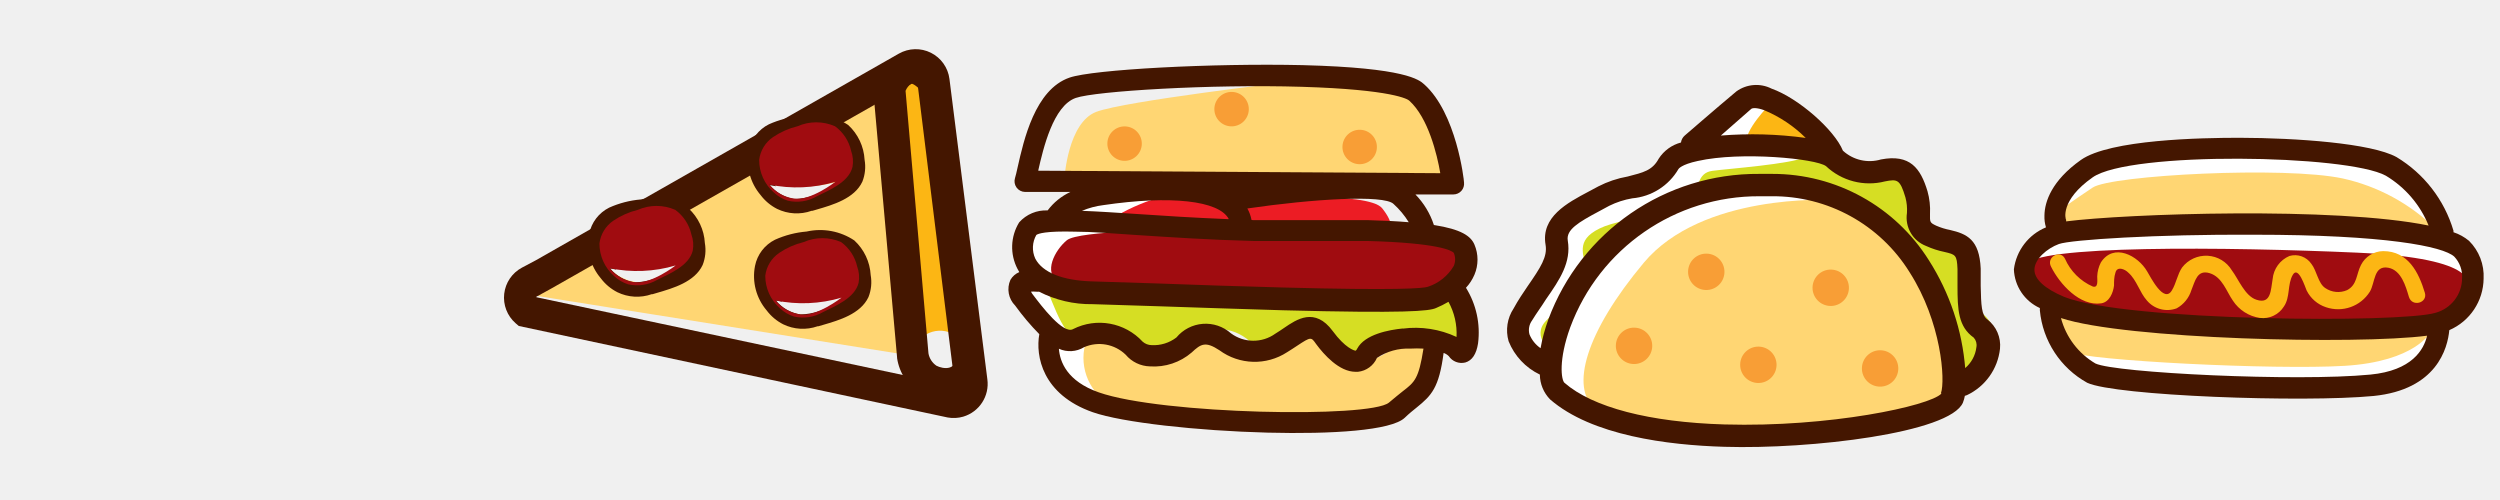
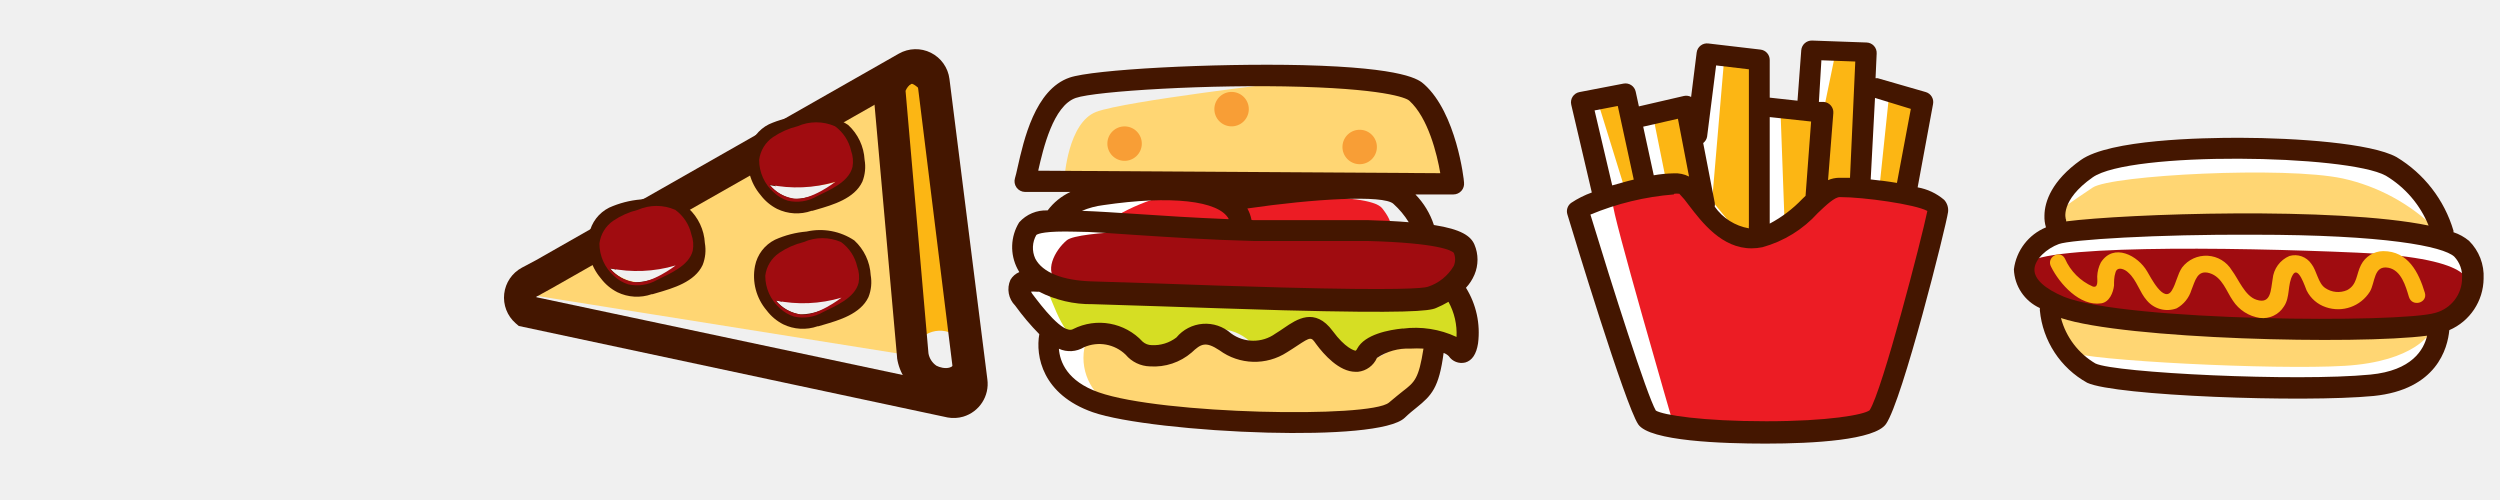
<svg xmlns="http://www.w3.org/2000/svg" viewBox="0 0 180 36">
  <defs>
-     <style>.a{fill:#fff;}.b{fill:#ffd673;}.c{fill:#a00c10;}.d{fill:#441600;}.e{fill:#fcb614;}.f{fill:#d6de23;}.g{fill:#f89e36;}.h{fill:#ec1c24;}.i{fill:none;}</style>
+     <style>.a{fill:#fff;}.b{fill:#ffd673;}.c{fill:#a00c10;}.d{fill:#441600;}.e{fill:#fcb614;}.f{fill:#ec1c24;}.g{fill:#d6de23;}.h{fill:#f89e36;}.i{fill:none;}</style>
  </defs>
  <polyline class="a" points="149 13 148 17 146 19 147 22 148 24 150 27 159 28 169 28 173 27 175 25 176 24 177.78 20.21 177 18 176 17 174 14 172 12 163 11 152 11 149 13" />
  <path class="b" d="M175.35,16.46a13.76,13.76,0,0,0-6.67-3.61c-4.17-.9-16.65-.24-18,.65s-3,2.08-3,2.08l.31,1.26s15.92-.72,20.41-.43A45.6,45.6,0,0,0,175.35,16.46Z" />
  <path class="b" d="M175,23.91s-1.07,2.12-6.18,2.43-18.59-.38-19.8-1-2-3.11-2-3.11,10.29,1.54,15,1.53S175,23.91,175,23.91Z" />
  <path class="c" d="M177.61,20.6s1.27-2-7.92-2.41-23.49-.58-23.83.94a2.53,2.53,0,0,0,1.07,2.47s12.73,2,17.84,1.9,9.91.1,11.77-.68S177.61,20.6,177.61,20.6Z" />
  <path class="d" d="M176.35,23.77a4.09,4.09,0,0,0,2.47-3.71,3.57,3.57,0,0,0-1.05-2.72,3.46,3.46,0,0,0-1.12-.62.76.76,0,0,0,0-.11,9.25,9.25,0,0,0-4.1-5.3c-1.81-1-7.22-1.38-11.3-1.39-2.74,0-9.34.12-11.43,1.6s-2.61,3-2.62,4a2.56,2.56,0,0,0,.11.85A3.78,3.78,0,0,0,145,19.39a3.19,3.19,0,0,0,1.87,2.79.77.77,0,0,0,0,.17,6.67,6.67,0,0,0,3.41,5.21c2,.94,15.55,1.44,20.62.95C175.45,28.05,176.23,25.07,176.35,23.77Zm-25.68-11c2.68-1.89,18.33-1.65,21.11-.12a7.47,7.47,0,0,1,3.08,3.59c-6.7-1.38-21.83-.85-26.1-.3a.76.76,0,0,0,0-.11C148.71,15.77,148.31,14.43,150.67,12.77Zm-4.19,6.65c0-.76.91-1.54,1.76-1.85s7.07-.71,14.06-.67c9.42,0,13.62.84,14.41,1.58a2.08,2.08,0,0,1,.56,1.56,2.59,2.59,0,0,1-1.91,2.48c-2.46.76-22.36.62-26.75-1.15C147.23,20.79,146.47,20.1,146.48,19.42Zm4.39,6.75a5.38,5.38,0,0,1-2.48-3.27c4.61,1.53,21.32,1.93,26.36,1.27-.23,1-1.08,2.51-4.08,2.8C165.34,27.49,152.28,26.85,150.87,26.17Z" />
  <path class="e" d="M160.77,21.65a2.82,2.82,0,0,0,1.93,1.24,1.78,1.78,0,0,0,1.74-.82c.47-.68.24-1.59.64-2.28s.89.89,1,1.13a2.39,2.39,0,0,0,1.39,1.2A2.7,2.7,0,0,0,170.63,21c.39-.65.26-1.93,1.34-1.72.92.18,1.24,1.32,1.47,2.09s1.37.44,1.15-.29c-.44-1.46-1.2-3-3-3a1.82,1.82,0,0,0-1.6,1c-.35.68-.26,1.42-1,1.81a1.63,1.63,0,0,1-1.57-.15c-.52-.34-.61-1.25-1-1.74a1.43,1.43,0,0,0-1.58-.57,2,2,0,0,0-1.21,1.66c-.14.75-.09,1.85-1.17,1.49-.83-.27-1.28-1.47-1.77-2.12a2.17,2.17,0,0,0-3.58-.2c-.34.5-.42,1.13-.73,1.64-.58,1-1.56-1-1.78-1.35-.66-1.15-2.42-2.09-3.34-.65a2.38,2.38,0,0,0-.26,1c0,.3.09.85-.32.73a3.89,3.89,0,0,1-2-2c-.34-.69-1.38-.11-1,.58.62,1.24,2.07,2.86,3.61,2.63.59-.09.86-.77.92-1.28,0-.31,0-.62.1-.92.11-.49.67-.28.94,0,.59.52.8,1.41,1.33,2a1.92,1.92,0,0,0,2.14.56,2.25,2.25,0,0,0,1.06-1.31c.27-.65.41-1.5,1.32-1.22S160.31,21,160.77,21.65Z" />
-   <polygon class="a" points="115 30 116 26 122 17 127 15 131 15 131 14 129 12 131.38 11.38 128 9 127 7 123 9 119 13 112 16 111 21 109 24 110 26 115 30" />
-   <path class="b" d="M131.74,14.4s-9.19-.5-13.39,4.52-5.31,9-3.5,10.52S126,31.1,129.92,31.11a31.77,31.77,0,0,0,10.57-2.46C141.3,28.17,138.51,15.37,131.74,14.4Z" />
-   <path class="e" d="M127.46,7.48s-1.92,1.91-1.73,2.91,5.26,0,5.26,0" />
-   <path class="f" d="M111.8,25.41s-1.61-1.14-.48-2.32,2.93-2.54,2.85-3.64-.81-2.11,1-3,6.61-1.11,6.85-2,.17-2,1.27-2.15,5.71-.48,6.71-1,3.35,1.53,5.11,1.25,2.66-.91,2.94.64-.63,2.72,1,3.65,2.73.19,2.79,1.84-.64,3,.44,3.63a2.23,2.23,0,0,1,1.11,3c-.47,1.19-1.06,2.38-1.06,2.38a2.65,2.65,0,0,1-1.36-2,16.6,16.6,0,0,0-6.25-10.71c-5.45-4.55-16.56.48-18.92,2.6S111.8,25.41,111.8,25.41Z" />
-   <path class="d" d="M143.09,23c-.42-.3-.45-1-.48-2.42,0-.38,0-.79,0-1.24-.09-2.1-1-2.5-2.2-2.78a4.69,4.69,0,0,1-1-.31c-.46-.22-.46-.24-.45-.86a5,5,0,0,0-.18-1.62c-.5-1.66-1.26-2.69-3.35-2.29a2.85,2.85,0,0,1-2.74-.63c-.6-1.48-3.17-3.77-5.14-4.47a2.44,2.44,0,0,0-2.53.2c-1.51,1.26-3.7,3.17-3.72,3.18a.81.81,0,0,0-.27.5,2.74,2.74,0,0,0-1.6,1.16c-.46.86-1.12,1-2.24,1.29a7.43,7.43,0,0,0-2.11.71l-.71.38c-1.53.81-3.43,1.82-3.09,3.82.15.86-.35,1.63-1.3,3-.32.47-.68,1-1,1.59a2.84,2.84,0,0,0-.36,2.36,4.52,4.52,0,0,0,2.25,2.4,2.58,2.58,0,0,0,.74,1.79c3,2.6,8.46,3.29,12.55,3.41,6.22.19,16.24-1,17.17-3.18a2.59,2.59,0,0,0,.14-.49l.15-.05A4.19,4.19,0,0,0,144,25.11,2.36,2.36,0,0,0,143.09,23Zm-17-15.16c.1-.08.43-.09.92.09a9.32,9.32,0,0,1,3,2,28.28,28.28,0,0,0-6.11-.17Zm13.69,20.5c-.84.89-8.07,2.44-15.62,2.22-5.4-.16-9.49-1.23-11.52-3-.23-.21-.44-1.64.42-4a14.46,14.46,0,0,1,13.64-9.43h.85a11.57,11.57,0,0,1,9.94,5.47C139.79,23.19,140.07,27.39,139.75,28.3Zm1.72-1.77a17,17,0,0,0-2.62-7.83,13.28,13.28,0,0,0-11.27-6.22h-.94A16.06,16.06,0,0,0,111.48,23a12.54,12.54,0,0,0-.56,2.07,2.23,2.23,0,0,1-.8-1,1.18,1.18,0,0,1,.19-1c.34-.56.68-1,1-1.52,1-1.43,1.83-2.67,1.57-4.23-.13-.78.76-1.31,2.24-2.1l.74-.4a6,6,0,0,1,1.66-.54,4.28,4.28,0,0,0,3.33-2.11s.18-.32,1.39-.58c3.13-.7,8.5-.17,9.23.37a4.54,4.54,0,0,0,4.25,1.1c.88-.17,1.08-.16,1.47,1.15a3.43,3.43,0,0,1,.11,1.13,2.19,2.19,0,0,0,1.38,2.37,6.17,6.17,0,0,0,1.32.43c.8.19.9.21.94,1.24,0,.44,0,.84,0,1.2,0,1.71.05,2.94,1.17,3.73a.8.8,0,0,1,.19.69A2.32,2.32,0,0,1,141.47,26.52Z" />
-   <circle class="g" cx="117.65" cy="24.89" r="1.31" transform="translate(89.2 141.74) rotate(-88.26)" />
-   <circle class="g" cx="126.59" cy="26.26" r="1.31" transform="translate(96.51 152) rotate(-88.26)" />
-   <circle class="g" cx="122.85" cy="19.57" r="1.31" transform="translate(99.56 141.77) rotate(-88.26)" />
-   <circle class="g" cx="131.8" cy="20.72" r="1.31" transform="translate(107.1 151.83) rotate(-88.26)" />
-   <circle class="g" cx="135.35" cy="26.53" r="1.31" transform="translate(104.74 161.01) rotate(-88.26)" />
  <path class="b" d="M63,6.29l-24.44,15L65.7,25.62,64.06,6.77Zm-17.29,14a3.27,3.27,0,0,1-2-1.16,11.34,11.34,0,0,0,5.53-.24S47,20.57,45.67,20.33ZM57.6,22.64a3.27,3.27,0,0,1-2-1.16,11.34,11.34,0,0,0,5.53-.24S59,22.88,57.6,22.64Zm-.46-8.29a3.27,3.27,0,0,1-2-1.16A11.34,11.34,0,0,0,60.66,13S58.49,14.59,57.14,14.35Z" />
  <path class="e" d="M66,24.73a2,2,0,0,1,3.26-.15C70.95,26.42,66.74,6,66.74,6l-1.13-.67L64.48,6.4Z" />
  <path class="d" d="M69.34,28.57a3.91,3.91,0,0,1-3-.18,3.65,3.65,0,0,1-1.75-2.61v-.05L62.85,6.25,62.93,6a3.43,3.43,0,0,1,2.2-2.23A3.11,3.11,0,0,1,68.06,5l-1.7,1.57c-.5-.54-.75-.56-.75-.55h0a1.2,1.2,0,0,0-.41.52l1.65,18.91a1.37,1.37,0,0,0,.57.88c.43.23,1.7.5,1.41-1.18l1.73,2.92A8.11,8.11,0,0,1,69.34,28.57Z" />
  <path class="d" d="M69.35,30a2.45,2.45,0,0,1-1.11.06L37.35,23.47l-.23-.2a2.45,2.45,0,0,1,.46-4l1-.53L64.72,3.86a2.45,2.45,0,0,1,3.64,1.82l2.73,21.63A2.46,2.46,0,0,1,69.35,30Zm-30.73-8.6,30.06,6.38h0l.06,0a.13.13,0,0,0,0-.11L66.06,6a.13.13,0,0,0-.07-.1.13.13,0,0,0-.13,0L39.7,20.77l-1,.55A.13.13,0,0,0,38.61,21.38Z" />
  <path class="d" d="M49.57,15h0a4.44,4.44,0,0,0-3.43-.64,7,7,0,0,0-2.28.59,2.69,2.69,0,0,0-1.44,1.89,3.81,3.81,0,0,0,.84,3.2,3.45,3.45,0,0,0,1.19,1,3.22,3.22,0,0,0,2.48.14l.06,0,.34-.1c1.13-.33,2.69-.78,3.26-2a2.91,2.91,0,0,0,.16-1.58A3.67,3.67,0,0,0,49.57,15Zm0,2.57a1.71,1.71,0,0,1-.06.91,2.12,2.12,0,0,1-1.16.92,4.58,4.58,0,0,1-2.66.93,2.86,2.86,0,0,1-1.76-1l.45.08-.12-.14a2.6,2.6,0,0,1-.61-2.12,1.46,1.46,0,0,1,.8-1.1,3.58,3.58,0,0,1,.6-.23,8.14,8.14,0,0,1,1.29-.24,3.35,3.35,0,0,1,2.5.37A2.56,2.56,0,0,1,49.52,17.55Z" />
  <path class="c" d="M48.62,15.11a3.36,3.36,0,0,0-2.7,0,5.48,5.48,0,0,0-1.76.78,2.33,2.33,0,0,0-1,1.64,3.11,3.11,0,0,0,1.06,2.35,2.61,2.61,0,0,0,1,.59,2.88,2.88,0,0,0,2.1-.32c.88-.44,2.29-1,2.56-2.11a2.23,2.23,0,0,0-.1-1.16A3,3,0,0,0,48.62,15.11Zm-3,5.2a2.81,2.81,0,0,1-1.73-1,9.75,9.75,0,0,0,4.76-.2S46.83,20.52,45.66,20.31Z" />
  <path class="d" d="M61.07,9h0a4.44,4.44,0,0,0-3.43-.64,7,7,0,0,0-2.28.59,2.69,2.69,0,0,0-1.44,1.89,3.81,3.81,0,0,0,.84,3.2,3.45,3.45,0,0,0,1.19,1,3.22,3.22,0,0,0,2.48.14l.06,0,.34-.1c1.13-.33,2.69-.78,3.26-2a2.91,2.91,0,0,0,.16-1.58A3.67,3.67,0,0,0,61.07,9Zm0,2.57a1.71,1.71,0,0,1-.06.91,2.12,2.12,0,0,1-1.16.92,4.58,4.58,0,0,1-2.66.93,2.86,2.86,0,0,1-1.76-1l.45.08-.12-.14a2.6,2.6,0,0,1-.61-2.12,1.46,1.46,0,0,1,.8-1.1,3.58,3.58,0,0,1,.6-.23,8.14,8.14,0,0,1,1.29-.24,3.35,3.35,0,0,1,2.5.37A2.56,2.56,0,0,1,61,11.54Z" />
  <path class="c" d="M60.12,9.09a3.36,3.36,0,0,0-2.7,0,5.48,5.48,0,0,0-1.76.78,2.33,2.33,0,0,0-1,1.64,3.11,3.11,0,0,0,1.06,2.35,2.61,2.61,0,0,0,1,.59,2.88,2.88,0,0,0,2.1-.32c.88-.44,2.29-1,2.56-2.11a2.23,2.23,0,0,0-.1-1.16A3,3,0,0,0,60.12,9.09Zm-3,5.2a2.81,2.81,0,0,1-1.73-1,9.75,9.75,0,0,0,4.76-.2S58.33,14.5,57.16,14.29Z" />
  <path class="d" d="M61.51,17.31h0a4.44,4.44,0,0,0-3.43-.64,7,7,0,0,0-2.28.59,2.69,2.69,0,0,0-1.44,1.89,3.81,3.81,0,0,0,.84,3.2,3.45,3.45,0,0,0,1.19,1,3.22,3.22,0,0,0,2.48.14l.06,0,.34-.1c1.13-.33,2.69-.78,3.26-2a2.91,2.91,0,0,0,.16-1.58A3.67,3.67,0,0,0,61.51,17.31Zm0,2.57a1.71,1.71,0,0,1-.06.91,2.12,2.12,0,0,1-1.16.92,4.58,4.58,0,0,1-2.66.93,2.86,2.86,0,0,1-1.76-1l.45.08-.12-.14a2.6,2.6,0,0,1-.61-2.12,1.46,1.46,0,0,1,.8-1.1,3.58,3.58,0,0,1,.6-.23,8.14,8.14,0,0,1,1.29-.24,3.35,3.35,0,0,1,2.5.37A2.56,2.56,0,0,1,61.46,19.88Z" />
  <path class="c" d="M60.56,17.43a3.36,3.36,0,0,0-2.7,0,5.48,5.48,0,0,0-1.76.78,2.33,2.33,0,0,0-1,1.64,3.11,3.11,0,0,0,1.06,2.35,2.61,2.61,0,0,0,1,.59,2.88,2.88,0,0,0,2.1-.32c.88-.44,2.29-1,2.56-2.11a2.23,2.23,0,0,0-.1-1.16A3,3,0,0,0,60.56,17.43Zm-3,5.2a2.81,2.81,0,0,1-1.73-1,9.75,9.75,0,0,0,4.76-.2S58.77,22.84,57.6,22.64Z" />
  <polygon class="a" points="79 13 83.58 14.2 84 16 77 19 77 21.7 79 26 80 28 80 29 76 27 75 24 74 21 74 19 74 17 75 16 79 13" />
  <path class="b" d="M92.52,5.93S81,7.28,78.94,8.05s-2.3,4.79-2.3,4.79l28,.39s-.38-4.42-2-6S93.68,5.24,92.52,5.93Z" />
  <path class="b" d="M78.07,25.08a3.9,3.9,0,0,0,2.37,4.3c3,1.21,17.19,1.21,18.68.7a17.86,17.86,0,0,0,3-1.47l1.34-3.79s-1.84-.87-3.1.12A3.41,3.41,0,0,1,97.78,26c-.83,0-2.94-2.14-3.56-2.26s-2.31,1.49-3.66,1.66S88.86,23.5,87.4,24s-1.7,1.71-3.56,1.77S78.76,22.51,78.07,25.08Z" />
-   <path class="h" d="M83.32,14.26a14.26,14.26,0,0,0-3.24,1.46c-.64.6,9.07.76,9.07.76A5,5,0,0,0,83.32,14.26Z" />
-   <path class="h" d="M90.24,14.34s8.28-.61,9.28.66.48,1.56.48,1.56L89.65,17S88.58,14.4,90.24,14.34Z" />
+   <path class="f" d="M83.32,14.26a14.26,14.26,0,0,0-3.24,1.46c-.64.6,9.07.76,9.07.76A5,5,0,0,0,83.32,14.26Z" />
+   <path class="f" d="M90.24,14.34s8.28-.61,9.28.66.48,1.56.48,1.56L89.65,17S88.58,14.4,90.24,14.34Z" />
  <path class="c" d="M84.81,16.58s-7.13,0-8,.72-1.71,2.33-.6,3,24.55,1.27,24.55,1.27a7.39,7.39,0,0,0,3.77-.71c1.54-.9,1.84-2.1.85-2.92S93.83,15.37,84.81,16.58Z" />
-   <path class="f" d="M75.1,20.45c.41.11,1.3,4,2.56,3.85s1.61-1.37,3.13-.19,3.58,1.44,4.74.33a3.44,3.44,0,0,1,4.44.12c1,1.06,3.62-.21,4.26-.82s1.53.56,2.55,1.41,1.64.66,2.38-.25,5-.46,5.75.27,1.6-.9,1.22-2.15a2.41,2.41,0,0,0-1.2-1.58l-10.34.45C91.69,22,75.1,20.45,75.1,20.45Z" />
+   <path class="g" d="M75.1,20.45c.41.11,1.3,4,2.56,3.85s1.61-1.37,3.13-.19,3.58,1.44,4.74.33a3.44,3.44,0,0,1,4.44.12c1,1.06,3.62-.21,4.26-.82s1.53.56,2.55,1.41,1.64.66,2.38-.25,5-.46,5.75.27,1.6-.9,1.22-2.15a2.41,2.41,0,0,0-1.2-1.58l-10.34.45C91.69,22,75.1,20.45,75.1,20.45Z" />
  <path class="d" d="M106.16,19.78a2.77,2.77,0,0,0,0-2.17c-.26-.61-.94-1.1-2.92-1.41a5.68,5.68,0,0,0-1.33-2.2l2.73,0a.77.77,0,0,0,.77-.86c0-.2-.55-5-2.87-7.07-.36-.32-1.31-1.19-8.74-1.38C87.32,4.54,78.68,5,77,5.59c-2.48.86-3.29,4.5-3.73,6.45-.07.33-.14.62-.19.78a.77.77,0,0,0,.72,1h0l3.27,0a4.34,4.34,0,0,0-1.64,1.33,2.58,2.58,0,0,0-2.05.86,3.39,3.39,0,0,0-.12,3.35l.13.23a1.33,1.33,0,0,0-.64.56A1.66,1.66,0,0,0,73.09,22a17.67,17.67,0,0,0,1.74,2.06c-.28,1.57.21,4.34,3.85,5.62,2.11.74,7.56,1.34,12.59,1.47,4.63.12,8.91-.15,9.87-1.07.32-.31.61-.54.86-.74,1.06-.86,1.61-1.4,1.94-3.93a1,1,0,0,1,.37.23,1.11,1.11,0,0,0,1.19.46c.49-.14.8-.6.92-1.38a6.11,6.11,0,0,0-.87-4A3.26,3.26,0,0,0,106.16,19.78Zm-17.7-4c-2.45-.1-4.69-.24-6.56-.37-1.53-.1-2.87-.19-4-.23a5.77,5.77,0,0,1,1.53-.41C84.31,14.05,87.75,14.45,88.46,15.75Zm1.65.06h0a2.67,2.67,0,0,0-.3-.83c4.72-.69,9.82-1,10.52-.33A6.06,6.06,0,0,1,101.43,16c-.83-.07-1.79-.12-2.93-.15-1.78,0-3.62,0-5.24,0-1.2,0-2.24,0-3,0ZM77.46,7.05c1.41-.49,9.71-1,16.27-.8s7.65.9,7.74,1c1.36,1.23,2,3.86,2.23,5.22l-28.95-.18C75.11,10.7,75.83,7.61,77.46,7.05Zm-2.83,9.86c.11-.08.62-.29,2.79-.23,1.19,0,2.67.13,4.39.24,2.33.15,5.24.35,8.43.43.77,0,1.82,0,3,0,1.61,0,3.43,0,5.19,0,5.2.14,6.09.7,6.24.85a1.19,1.19,0,0,1,0,.95,3.38,3.38,0,0,1-1.87,1.5c-.34.11-2.16.27-10.43.05-3.06-.08-6.35-.19-9-.29l-4.74-.15c-2.12-.06-3.57-.64-4.09-1.64A1.86,1.86,0,0,1,74.62,16.91ZM101,28.17c-.26.21-.59.47-1,.82-1.37,1.13-16.37.85-20.89-.74-2.28-.8-2.8-2.2-2.87-3.14A1.94,1.94,0,0,0,78.05,25a2.73,2.73,0,0,1,3,.54,2.36,2.36,0,0,0,1.75.84,4.17,4.17,0,0,0,3-1c.67-.63,1-.82,2-.16a4.28,4.28,0,0,0,4.87.14c.27-.16.51-.33.73-.47,1-.66,1-.63,1.36-.12.56.76,1.66,2,2.84,2h.17a1.69,1.69,0,0,0,1.37-1,4,4,0,0,1,2.4-.67,8.5,8.5,0,0,1,.95,0C102.15,27.27,101.86,27.51,101,28.17Zm0-4.52c-1,.1-2.73.42-3.28,1.45a.38.38,0,0,1-.11.15c-.11,0-.77-.21-1.65-1.41-1.29-1.75-2.61-.84-3.49-.24-.21.14-.42.29-.64.42A2.71,2.71,0,0,1,88.63,24a2.74,2.74,0,0,0-3.93.3,2.7,2.7,0,0,1-1.78.55,1,1,0,0,1-.65-.25,4.22,4.22,0,0,0-5-.91c-.71.42-2.28-1.65-2.95-2.54L74.23,21a2.06,2.06,0,0,1,.37,0,.78.78,0,0,0,.21,0,8.15,8.15,0,0,0,3.85.9l4.73.15c2.65.09,5.94.2,9,.29,8.8.23,10.51.06,11-.16a7.31,7.31,0,0,0,.9-.45,4.73,4.73,0,0,1,.58,2.53A7,7,0,0,0,101,23.66Z" />
-   <circle class="g" cx="80.97" cy="10.34" r="1.24" transform="translate(68.5 91.01) rotate(-88.49)" />
-   <circle class="g" cx="88.68" cy="7.86" r="1.24" transform="translate(78.48 96.3) rotate(-88.49)" />
-   <circle class="g" cx="97.91" cy="10.58" r="1.24" transform="translate(84.74 108.18) rotate(-88.49)" />
+   <circle class="h" cx="80.97" cy="10.34" r="1.24" transform="translate(68.5 91.01) rotate(-88.49)" />
+   <circle class="h" cx="88.68" cy="7.86" r="1.24" transform="translate(78.48 96.3) rotate(-88.49)" />
+   <circle class="h" cx="97.91" cy="10.58" r="1.24" transform="translate(84.74 108.18) rotate(-88.49)" />
  <rect class="i" width="180" height="36" />
+   <polygon class="a" points="121.63 30.63 119 30 114 15 117.03 14.25 115 13 114 8 117 7 118 9 121 8 123 6 123 4 126 5 127 8 130 8 131 4 134 4 135 6 137 7 135 17 121.63 30.63" />
+   <path class="e" d="M115,7.25" />
+   <polyline class="e" points="115.02 7.25 117.04 13.78 119.05 13.58 117.43 6.95" />
+   <polyline class="e" points="119.04 8.45 119.95 12.97 122.77 15.28 121.4 7.65" />
+   <polyline class="e" points="124.16 4.02 123.27 14.47 125.59 17.29 126.7 17.14 126.97 3.91" />
+   <path class="e" d="M128.19,7.83l.32,8.75a34.67,34.67,0,0,1,2.91-2.72l-.21-5.77" />
+   <path class="e" d="M134.36,3.7,134.53,14l-2.61-.2c-1.31.2-1-4-1-4l1.2-5.83" />
+   <polyline class="e" points="138.44 7.32 137.25 14.25 135.24 14.25 136.03 6.71" />
+   <path class="f" d="M116.14,14.69c-.2.23,4.35,15.88,4.35,15.88s6.64.19,10.15.38,4.52-.86,4.52-.86l4.19-15.45s-5.93-1.48-6.94-1.14-3.11,3.68-5.72,3.63-3.82-2.85-5.44-3.76S116.84,13.88,116.14,14.69Z" />
+   <path class="d" d="M127.13,31.94c3.5,0,7.85-.26,8.66-1.41,1.19-1.7,4.33-14.25,4.47-15.26a1.1,1.1,0,0,0-.28-.88,4,4,0,0,0-1.91-.9l1.11-6a.75.75,0,0,0-.52-.86l-3.47-1-.15,0,.08-1.78a.75.75,0,0,0-.73-.79l-3.92-.14a.76.76,0,0,0-.78.7l-.27,3.63-2-.22V4.32a.75.75,0,0,0-.67-.75L123,3.13a.75.75,0,0,0-.84.65l-.4,3.2a.75.75,0,0,0-.52-.07L118,7.66l-.23-1.06a.75.75,0,0,0-.88-.58l-3.17.61a.75.75,0,0,0-.59.91l1.48,6.32a6.82,6.82,0,0,0-1.49.75.75.75,0,0,0-.27.82c.42,1.4,4.16,13.71,5.1,15.12C118.77,31.77,124.05,31.94,127.13,31.94ZM137.58,7.84l-1,5.33c-.64-.11-1.3-.19-1.89-.25L135,7.05Zm-6.44-3.5,2.44.09-.38,8.37-.78,0a2.06,2.06,0,0,0-.8.17L132,8.14a.75.75,0,0,0-.67-.8l-.37,0Zm-.74,4.41L130,14.1l-.23.22a9.15,9.15,0,0,1-2.35,1.78V8.43Zm-7.49,1.1.65-5.14,2.36.28,0,11.24a.75.75,0,0,0,0,.21,3.8,3.8,0,0,1-2.46-1.56.75.75,0,0,0,0-.29l-.83-4.29A.75.75,0,0,0,122.91,9.85Zm-2.1-1.3.8,4.16a2.16,2.16,0,0,0-1.1-.23,9.39,9.39,0,0,0-1.44.14l-.76-3.5Zm-6-.6,1.67-.32,1.15,5.3c-.52.12-1,.27-1.55.42Zm5.74,6a1.53,1.53,0,0,1,.36,0,7,7,0,0,1,.69.83c.95,1.24,2.38,3.11,4.52,3.1a3.74,3.74,0,0,0,.77-.08,8.36,8.36,0,0,0,4-2.47c.59-.56,1.2-1.14,1.58-1.14,1.73,0,5.43.52,6.3,1-.41,2-3.26,13-4.16,14.35-.43.33-3,.79-7.44.79-4.63,0-7.44-.45-7.95-.77-.64-1.09-3.14-8.95-4.71-14.11A19.72,19.72,0,0,1,120.51,14Z" />
</svg>
